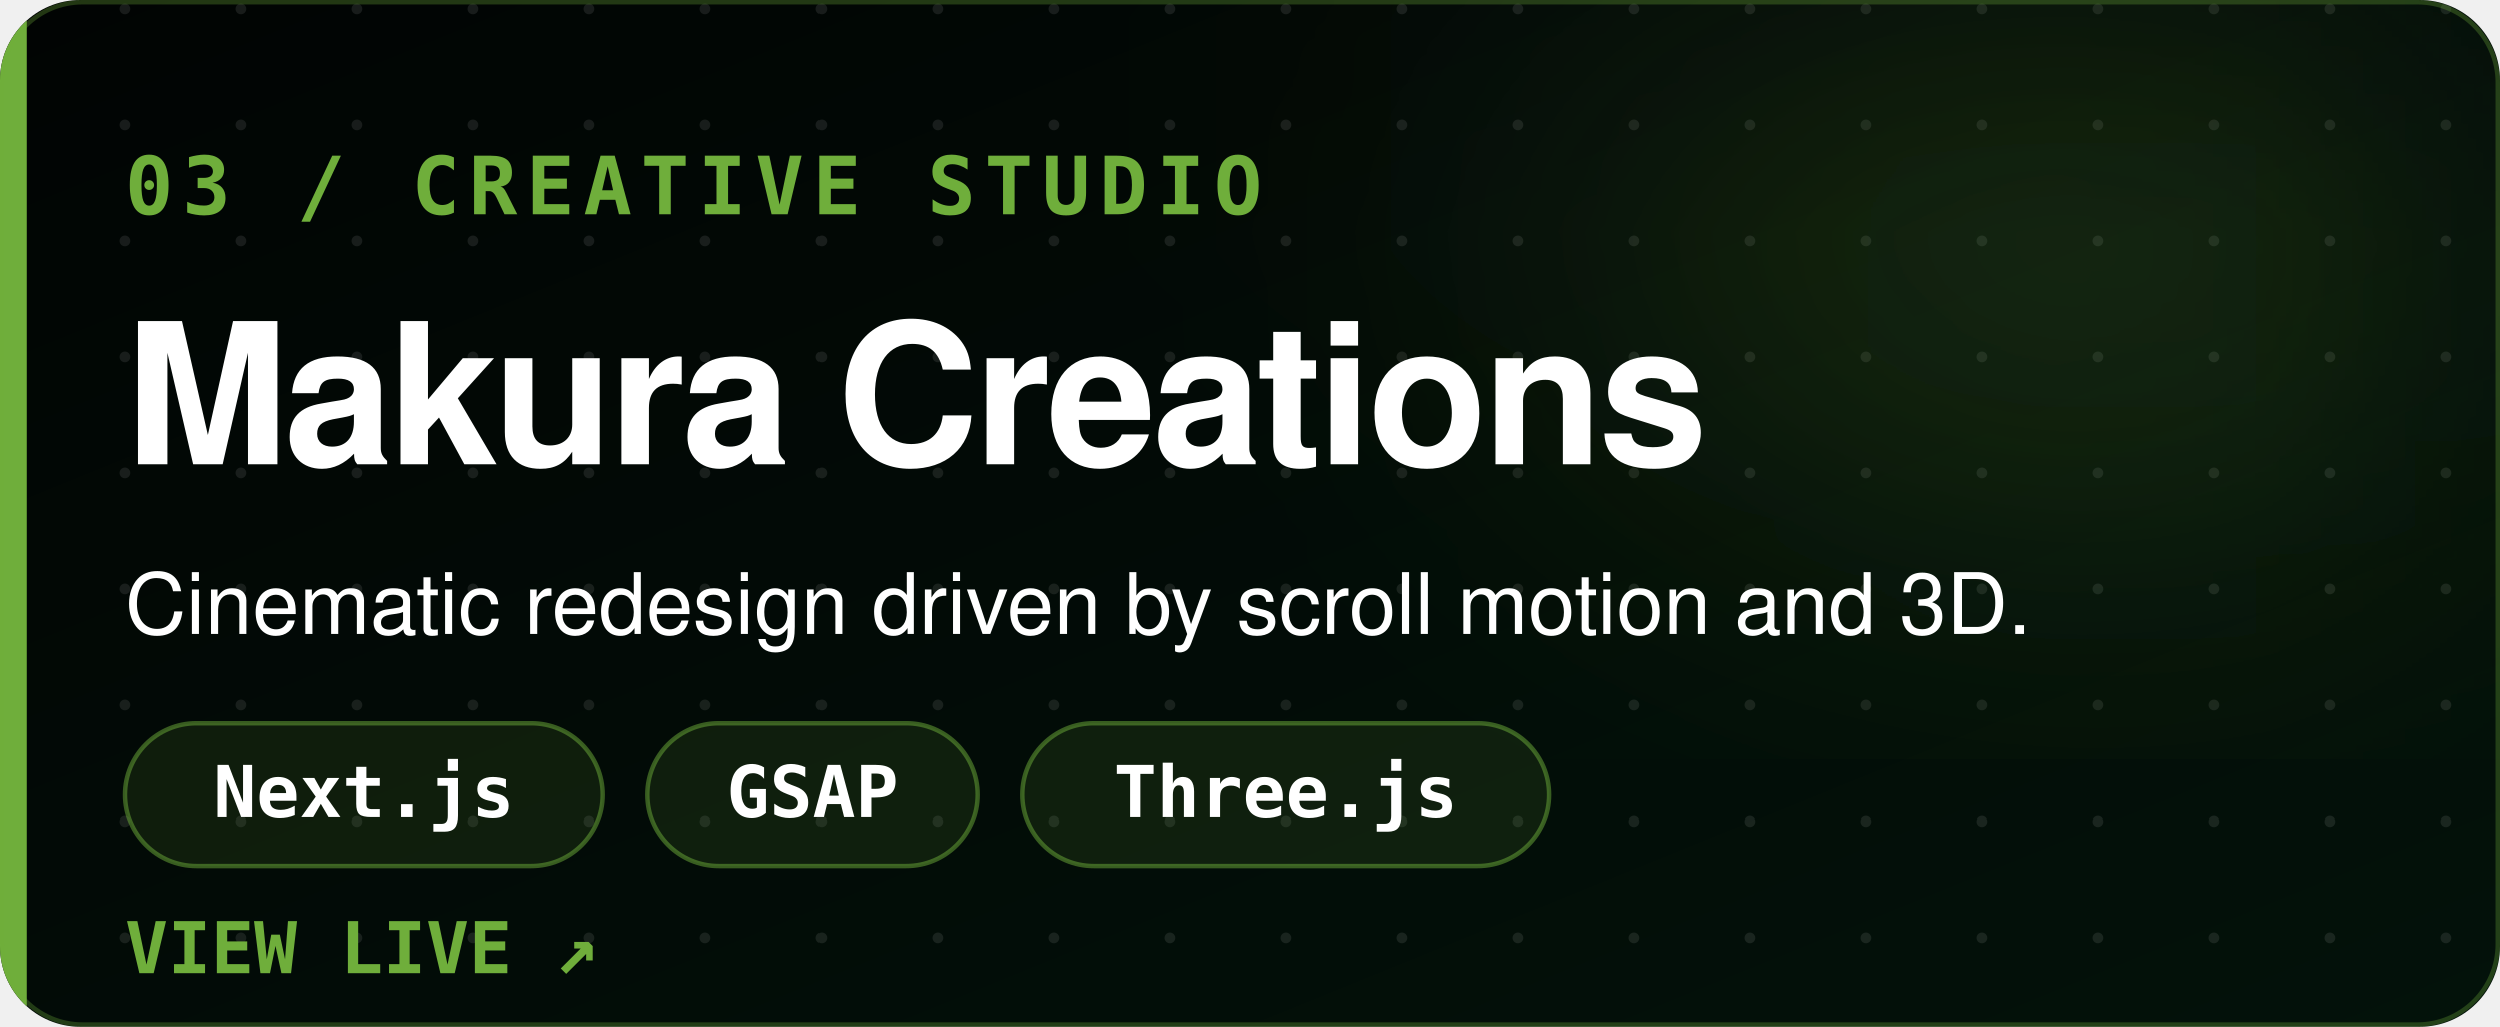
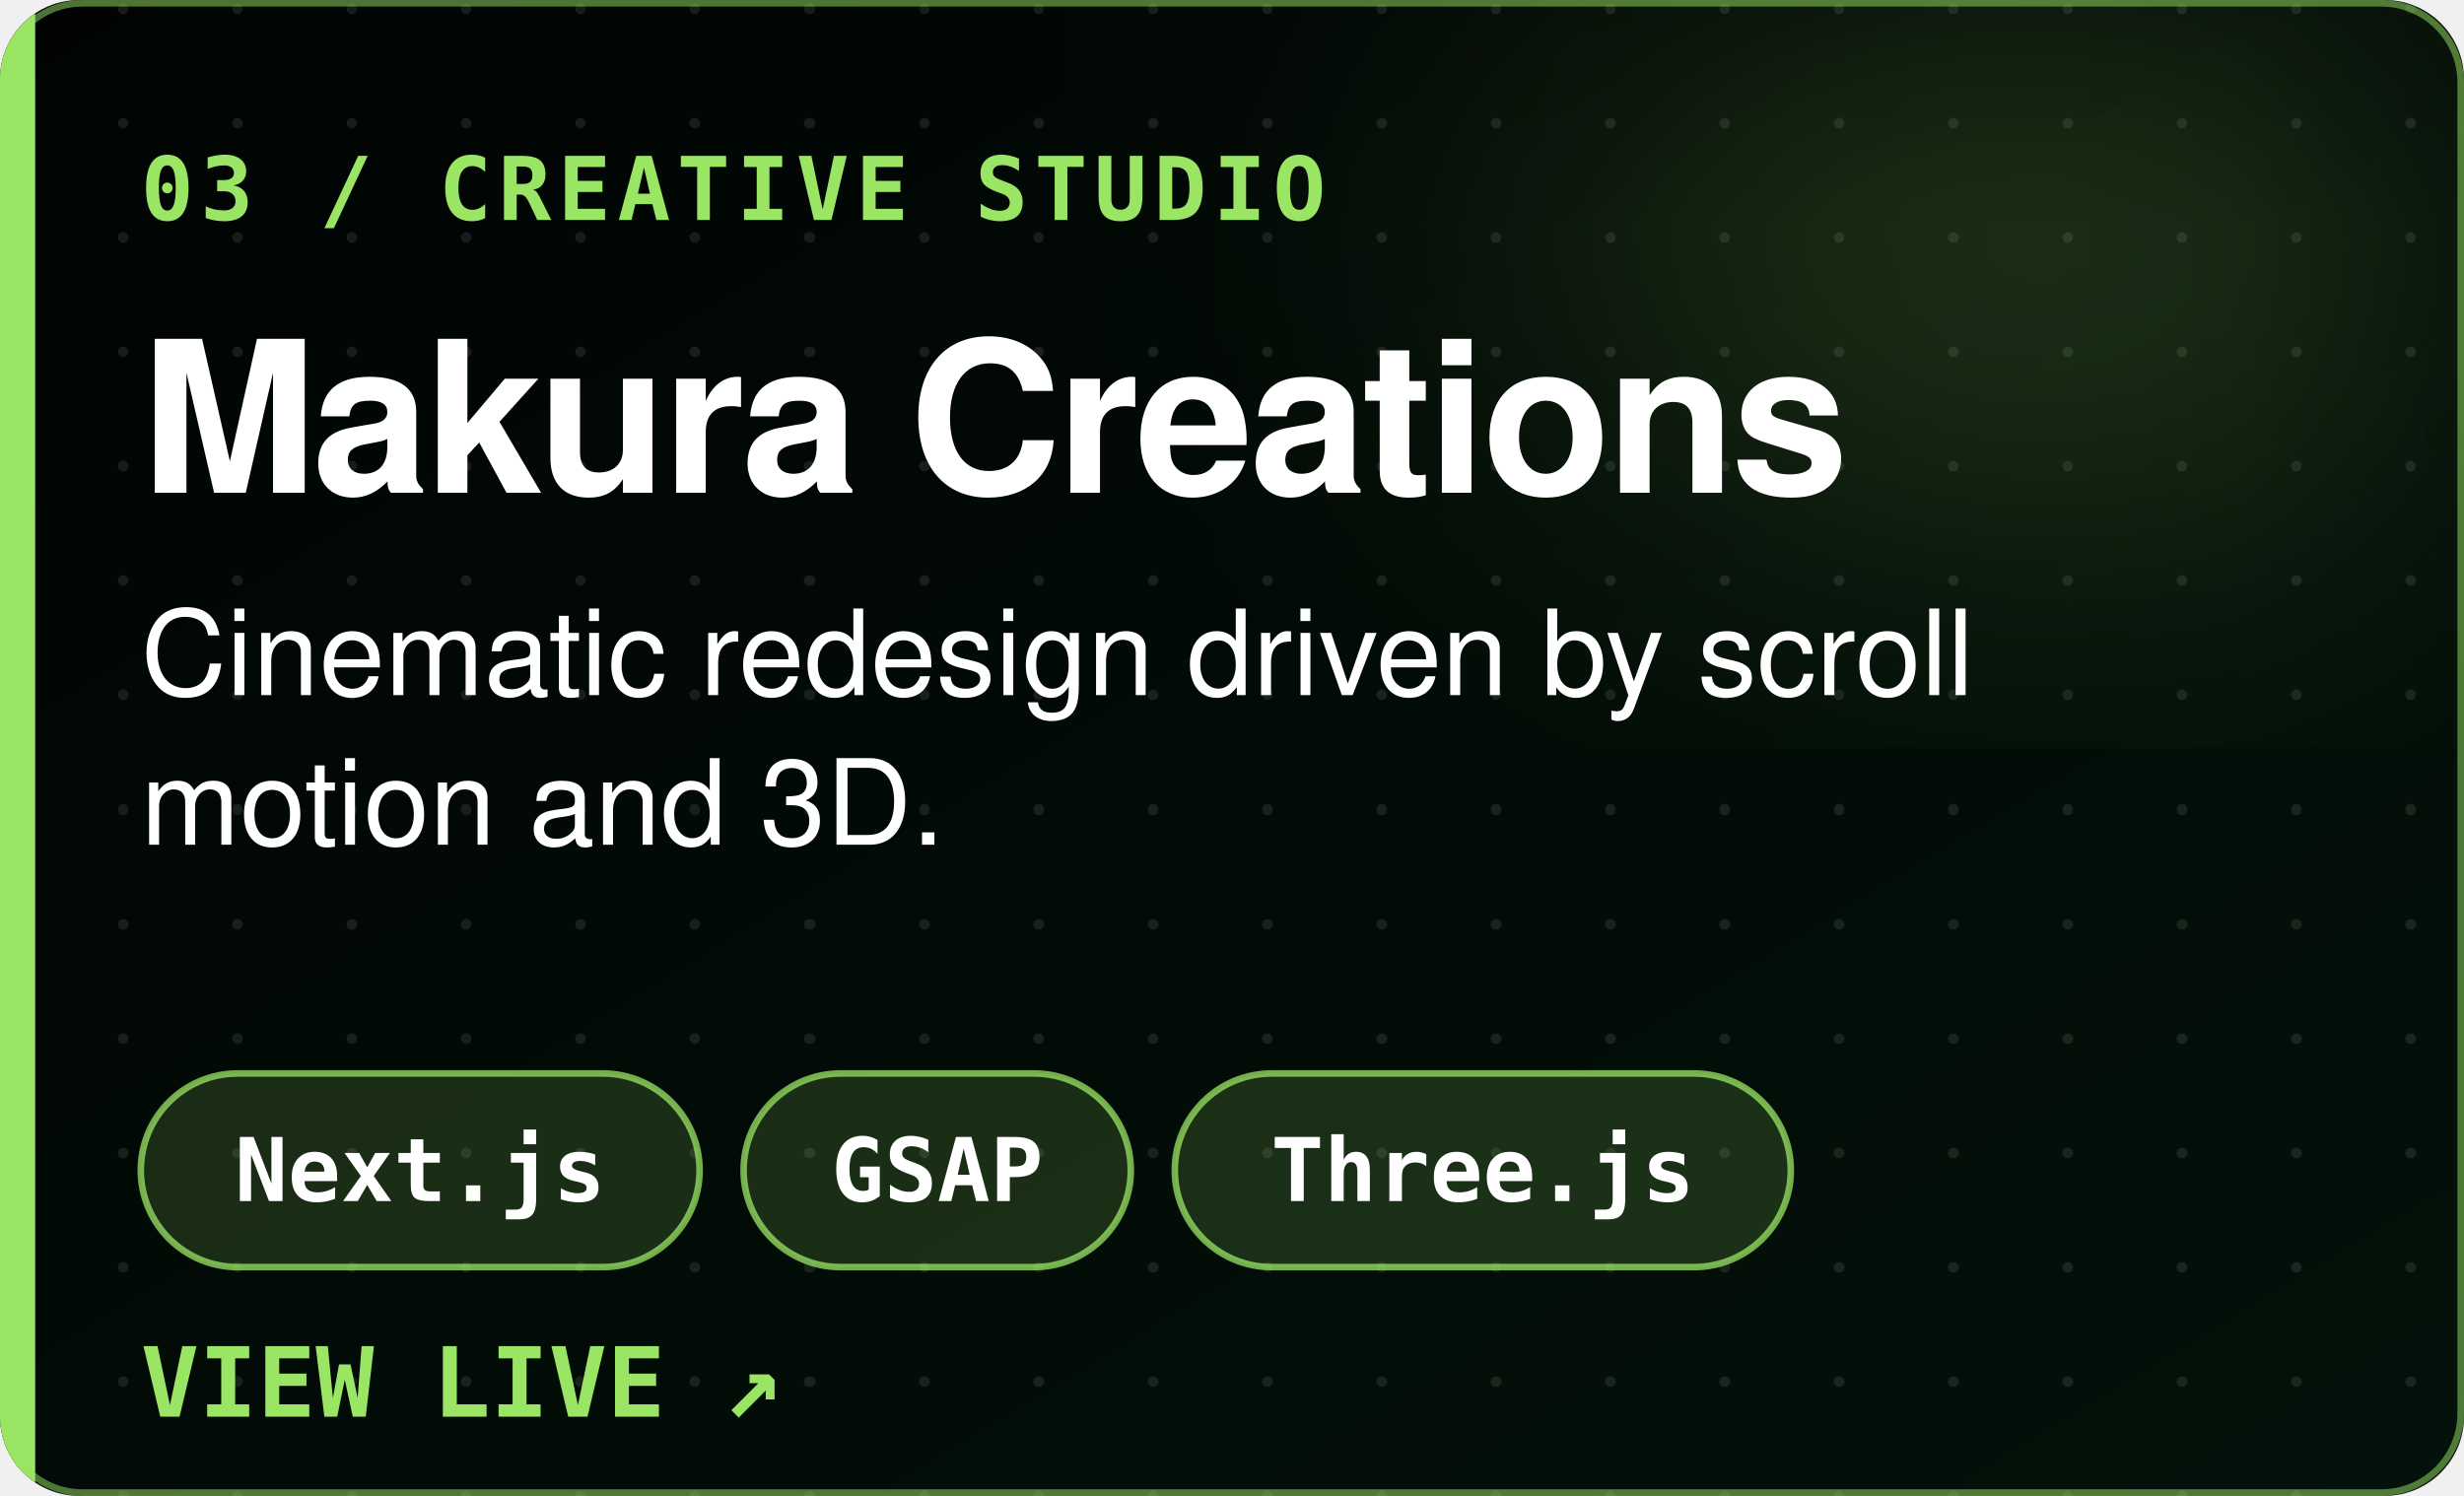
- <svg xmlns="http://www.w3.org/2000/svg" width="560" height="230" viewBox="0 0 560 230" role="img" aria-label="Makura Creations: Creative studio">
+ <svg xmlns="http://www.w3.org/2000/svg" width="560" height="340" viewBox="0 0 560 340" role="img" aria-label="Makura Creations: Creative studio">
  <defs>
    <linearGradient id="bg" x1="0" y1="0" x2="1" y2="1">
      <stop offset="0" stop-color="#010403" />
      <stop offset="1" stop-color="#03120A" />
    </linearGradient>
    <linearGradient id="g" x1="0" y1="0" x2="1" y2="0">
      <stop offset="0" stop-color="#3DE08A" />
      <stop offset=".5" stop-color="#2FE0B0" />
      <stop offset="1" stop-color="#E2FF7A" />
    </linearGradient>
    <filter id="b" x="-50%" y="-50%" width="200%" height="200%">
      <feGaussianBlur stdDeviation="55" />
    </filter>
    <pattern id="d" width="26" height="26" patternUnits="userSpaceOnUse">
      <circle cx="2" cy="2" r="1.2" fill="#fff" fill-opacity=".09" />
    </pattern>
  </defs>
  <clipPath id="r">
-     <rect width="560" height="230" rx="18" />
+     <rect width="560" height="340" rx="18" />
  </clipPath>
  <g clip-path="url(#r)">
-     <rect width="560" height="230" fill="url(#bg)" />
-     <rect width="560" height="230" fill="url(#d)" />
+     <rect width="560" height="340" fill="url(#bg)" />
+     <rect width="560" height="340" fill="url(#d)" />
    <g filter="url(#b)">
-       <ellipse cx="480" cy="30" rx="130" ry="70" fill="#6FAE3B" fill-opacity=".28">
+       <ellipse cx="480" cy="30" rx="130" ry="70" fill="#9BE564" fill-opacity=".28">
        <animateTransform attributeName="transform" type="translate" values="0 0;-60 30;0 0" dur="10s" repeatCount="indefinite" />
      </ellipse>
    </g>
-     <rect width="6" height="230" fill="#6FAE3B" />
-     <text x="28" y="48" font-family="'JetBrains Mono',Consolas,monospace" font-size="18" font-weight="700" fill="#6FAE3B" letter-spacing="2">03 / CREATIVE STUDIO</text>
-     <text x="28" y="104" font-family="'Segoe UI',Helvetica,Arial,sans-serif" font-size="44" font-weight="800" fill="#fff" letter-spacing="-1">Makura Creations</text>
-     <text x="28" y="142" font-family="'Segoe UI',Helvetica,Arial,sans-serif" font-size="19" fill="#fff" fill-opacity="1">Cinematic redesign driven by scroll motion and 3D.</text>
-     <g transform="translate(28 162)">
-       <rect width="107" height="32" rx="16" fill="#6FAE3B" fill-opacity=".12" stroke="#6FAE3B" stroke-opacity=".5" />
-       <text x="53.5" y="21" text-anchor="middle" font-family="'JetBrains Mono',Consolas,monospace" font-size="16" font-weight="700" fill="#ffffff">Next.js</text>
+     <rect width="8" height="340" fill="#9BE564" />
+     <text x="32" y="50" font-family="'JetBrains Mono',Consolas,monospace" font-size="20" font-weight="700" fill="#9BE564" letter-spacing="1.5">03 / CREATIVE STUDIO</text>
+     <text x="32" y="112" font-family="'Segoe UI',Helvetica,Arial,sans-serif" font-size="48" font-weight="800" fill="#fff" letter-spacing="-1">Makura Creations</text>
+     <text x="32" y="158" font-family="'Segoe UI',Helvetica,Arial,sans-serif" font-size="27" fill="#fff">Cinematic redesign driven by scroll</text>
+     <text x="32" y="192" font-family="'Segoe UI',Helvetica,Arial,sans-serif" font-size="27" fill="#fff">motion and 3D.</text>
+     <g transform="translate(32 244)">
+       <rect width="127" height="44" rx="22" fill="#9BE564" fill-opacity=".16" stroke="#9BE564" stroke-opacity=".75" stroke-width="1.5" />
+       <text x="63.5" y="29" text-anchor="middle" font-family="'JetBrains Mono',Consolas,monospace" font-size="20" font-weight="700" fill="#fff">Next.js</text>
    </g>
-     <g transform="translate(145 162)">
-       <rect width="74" height="32" rx="16" fill="#6FAE3B" fill-opacity=".12" stroke="#6FAE3B" stroke-opacity=".5" />
-       <text x="37" y="21" text-anchor="middle" font-family="'JetBrains Mono',Consolas,monospace" font-size="16" font-weight="700" fill="#ffffff">GSAP</text>
+     <g transform="translate(169 244)">
+       <rect width="88" height="44" rx="22" fill="#9BE564" fill-opacity=".16" stroke="#9BE564" stroke-opacity=".75" stroke-width="1.5" />
+       <text x="44" y="29" text-anchor="middle" font-family="'JetBrains Mono',Consolas,monospace" font-size="20" font-weight="700" fill="#fff">GSAP</text>
    </g>
-     <g transform="translate(229 162)">
-       <rect width="118" height="32" rx="16" fill="#6FAE3B" fill-opacity=".12" stroke="#6FAE3B" stroke-opacity=".5" />
-       <text x="59" y="21" text-anchor="middle" font-family="'JetBrains Mono',Consolas,monospace" font-size="16" font-weight="700" fill="#ffffff">Three.js</text>
+     <g transform="translate(267 244)">
+       <rect width="140" height="44" rx="22" fill="#9BE564" fill-opacity=".16" stroke="#9BE564" stroke-opacity=".75" stroke-width="1.5" />
+       <text x="70" y="29" text-anchor="middle" font-family="'JetBrains Mono',Consolas,monospace" font-size="20" font-weight="700" fill="#fff">Three.js</text>
    </g>
-     <text x="28" y="218" font-family="'JetBrains Mono',Consolas,monospace" font-size="16" font-weight="700" fill="#6FAE3B">VIEW LIVE ↗</text>
+     <text x="32" y="322" font-family="'JetBrains Mono',Consolas,monospace" font-size="22" font-weight="700" fill="#9BE564">VIEW LIVE ↗</text>
  </g>
-   <rect x=".5" y=".5" width="559" height="229" rx="18" fill="none" stroke="#6FAE3B" stroke-opacity=".3" />
+   <rect x=".75" y=".75" width="558.5" height="338.5" rx="18" fill="none" stroke="#9BE564" stroke-opacity=".5" stroke-width="1.5" />
</svg>
